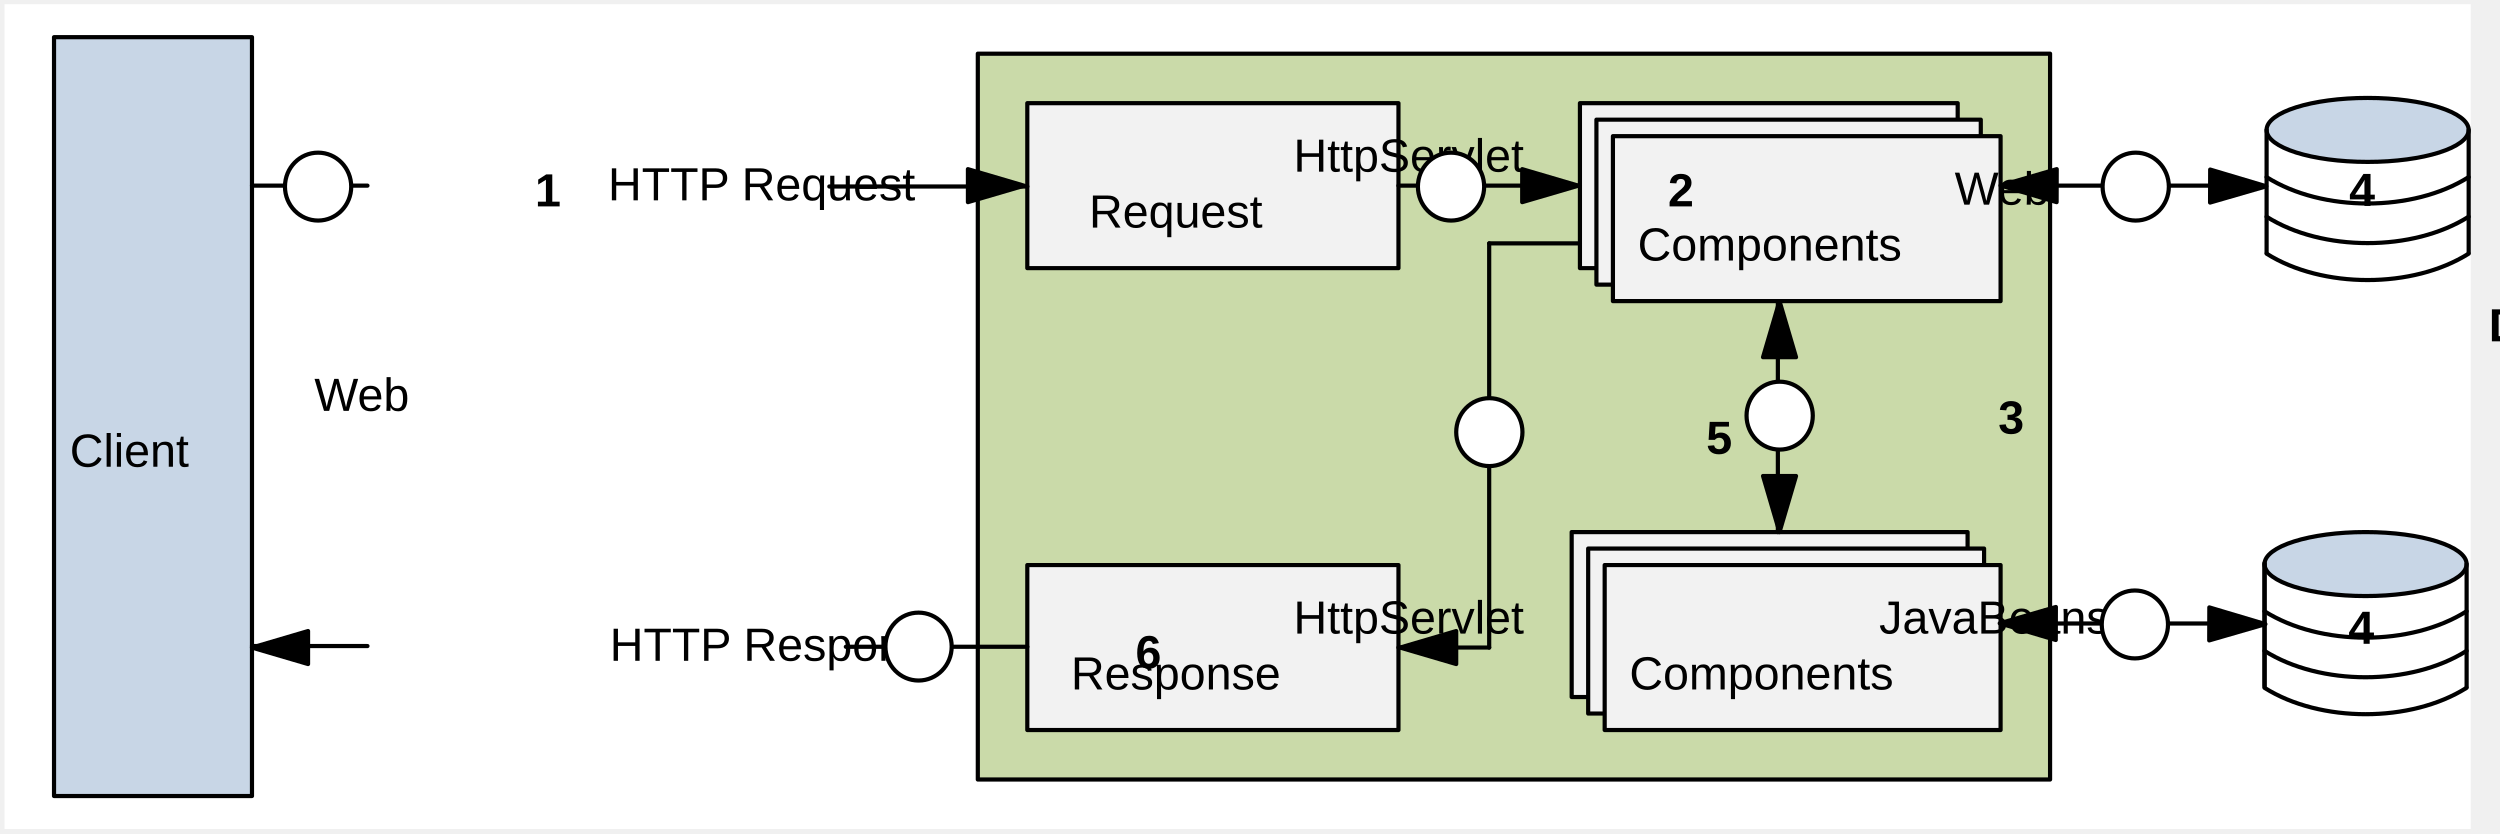
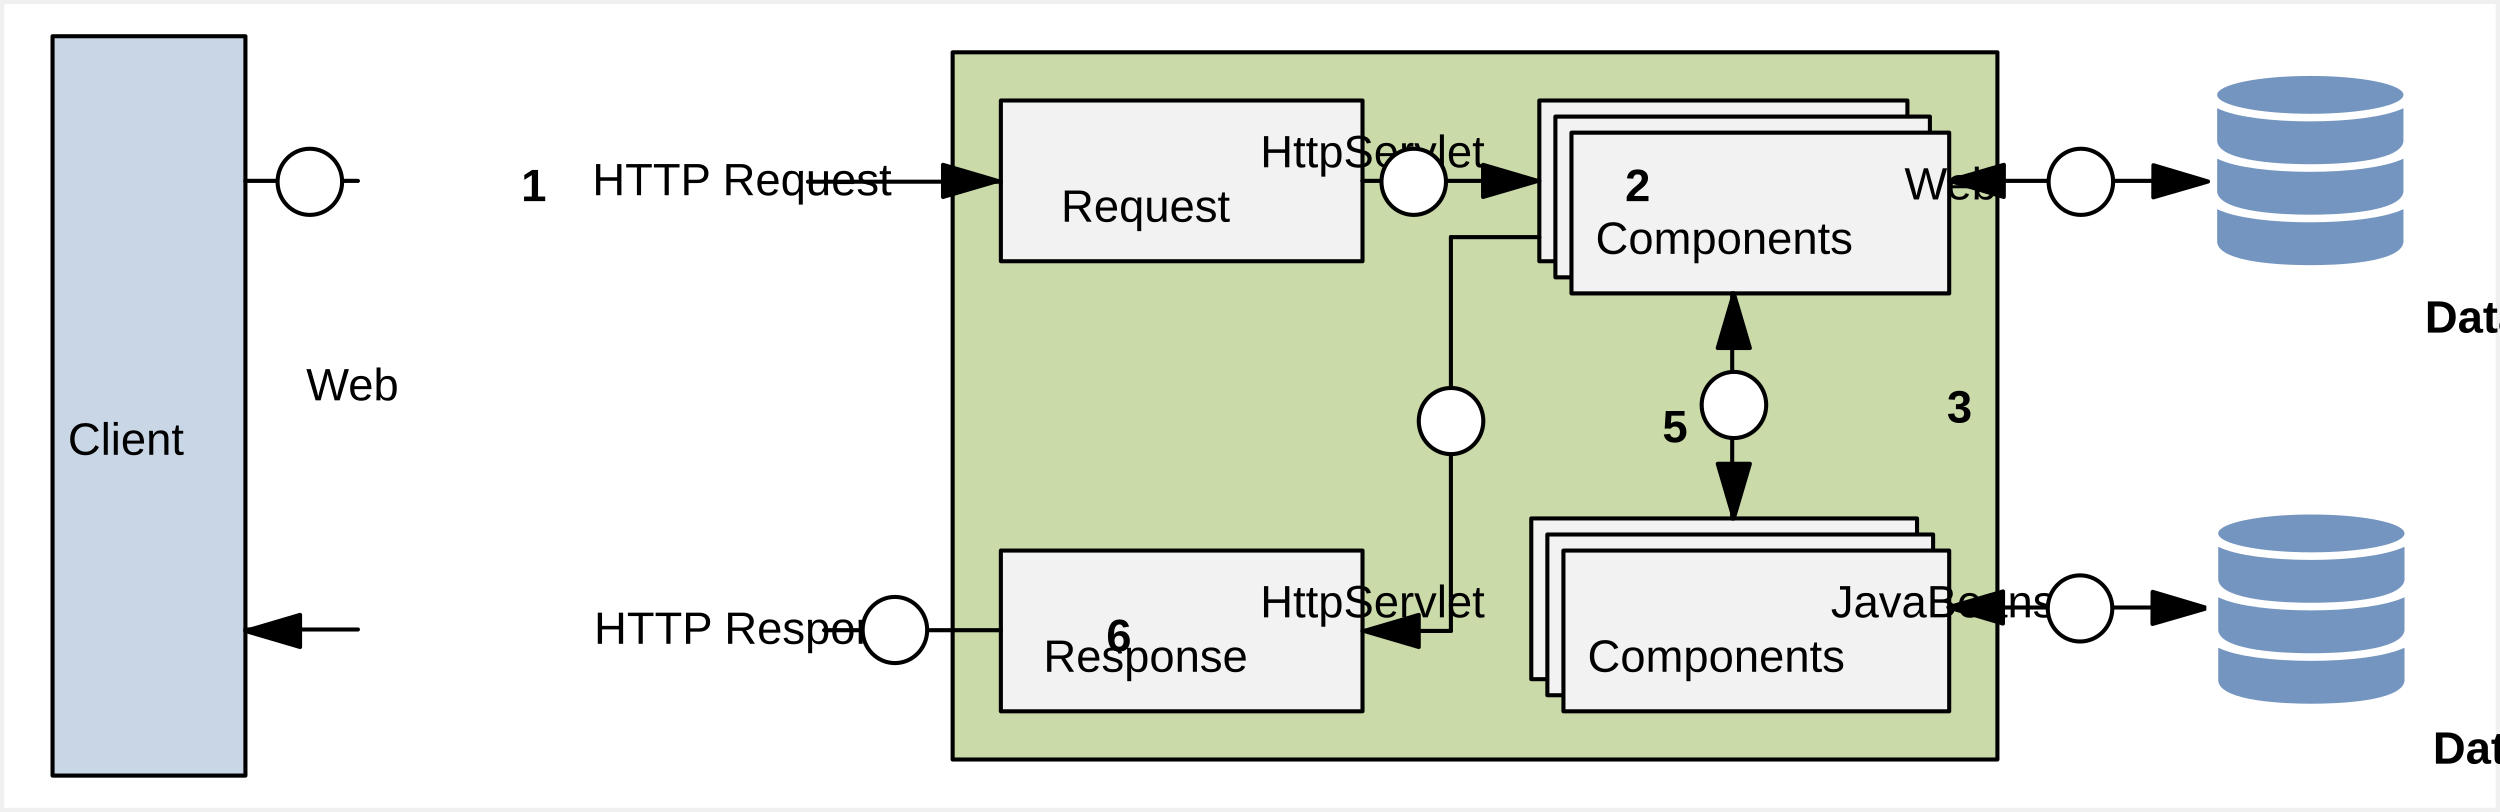
- <svg xmlns="http://www.w3.org/2000/svg" xmlns:ns1="http://schemas.microsoft.com/visio/2003/SVGExtensions/" width="5.965in" height="1.988in" viewBox="0 0 429.471 143.172" xml:space="preserve" color-interpolation-filters="sRGB" class="st12">
+ <svg xmlns="http://www.w3.org/2000/svg" xmlns:ns1="http://schemas.microsoft.com/visio/2003/SVGExtensions/" width="6.122in" height="1.988in" viewBox="0 0 440.81 143.172" xml:space="preserve" color-interpolation-filters="sRGB" class="st14">
  <ns1:documentProperties ns1:langID="1040" ns1:metric="true" ns1:viewMarkup="false">
    <ns1:userDefs>
+       <ns1:ud ns1:nameU="MBSAAvail" ns1:prompt="" ns1:val="VT0(2):26" />
+       <ns1:ud ns1:nameU="MBSAAddinEnabled" ns1:prompt="" ns1:val="VT0(2):26" />
      <ns1:ud ns1:nameU="MBSAAddinOutlineVisible" ns1:prompt="" ns1:val="VT0(1):26" />
    </ns1:userDefs>
  </ns1:documentProperties>
  <style type="text/css">
	
		.st1 {fill:#ffffff;stroke:none;stroke-linecap:round;stroke-linejoin:round;stroke-width:0.72}
		.st2 {fill:#cadaa9;stroke:#000000;stroke-linecap:round;stroke-linejoin:round;stroke-width:0.72}
		.st3 {fill:#f2f2f2;stroke:#000000;stroke-linecap:round;stroke-linejoin:round;stroke-width:0.72}
		.st4 {fill:#c8d6e6;stroke:#000000;stroke-linecap:round;stroke-linejoin:round;stroke-width:0.72}
		.st5 {stroke:#000000;stroke-linecap:round;stroke-linejoin:round;stroke-width:0.72}
		.st6 {fill:none;stroke:none;stroke-linecap:round;stroke-linejoin:round;stroke-width:0.72}
		.st7 {fill:#000000;font-family:Arial;font-size:0.667em}
		.st8 {font-size:1em}
		.st9 {fill:#000000;font-family:Arial;font-size:0.667em;font-weight:bold}
		.st10 {fill:#ffffff;stroke:#000000;stroke-linecap:round;stroke-linejoin:round;stroke-width:0.72}
		.st11 {fill:#000000;stroke:#000000;stroke-linecap:round;stroke-linejoin:round;stroke-width:0.72}
- 		.st12 {fill:none;fill-rule:evenodd;font-size:12;overflow:visible;stroke-linecap:square;stroke-miterlimit:3}
+ 		.st12 {fill:#ffffff;stroke:none;stroke-linecap:butt;stroke-width:0.75}
+ 		.st13 {fill:#7395bf;stroke:none;stroke-linecap:butt;stroke-width:0.75}
+ 		.st14 {fill:none;fill-rule:evenodd;font-size:12;overflow:visible;stroke-linecap:square;stroke-miterlimit:3}
	
	</style>
  <g ns1:mID="0" ns1:index="1" ns1:groupContext="foregroundPage">
    <ns1:pageProperties ns1:drawingScale="0.0393701" ns1:pageScale="0.0393701" ns1:drawingUnits="24" ns1:shadowOffsetX="8.50394" ns1:shadowOffsetY="-8.50394" />
+     <ns1:layer ns1:name="symbols" ns1:index="0" />
    <g id="shape35-1" ns1:mID="35" ns1:groupContext="shape" transform="translate(0.72,-0.72)">
-       <rect x="0" y="1.44" width="423.78" height="141.732" class="st1" />
+       <rect x="0" y="1.44" width="439.37" height="141.732" class="st1" />
    </g>
    <g id="shape28-3" ns1:mID="28" ns1:groupContext="shape" transform="translate(167.964,-9.22394)">
      <rect x="0" y="18.448" width="184.252" height="124.724" class="st2" />
    </g>
    <g id="shape9-5" ns1:mID="9" ns1:groupContext="shape" transform="translate(271.429,-97.098)">
      <rect x="0" y="114.826" width="64.913" height="28.346" class="st3" />
    </g>
    <g id="shape8-7" ns1:mID="8" ns1:groupContext="shape" transform="translate(274.263,-94.2633)">
      <rect x="0" y="114.826" width="66.047" height="28.346" class="st3" />
    </g>
    <g id="shape483-9" ns1:mID="483" ns1:groupContext="shape" transform="translate(-99.9326,136.783) rotate(-90)">
      <rect x="0" y="109.157" width="130.394" height="34.016" class="st4" />
    </g>
    <g id="shape2-11" ns1:mID="2" ns1:groupContext="shape" transform="translate(63.0822,-111.271) scale(-1,1)">
      <path d="M0 143.17 L19.84 143.17" class="st5" />
    </g>
    <g id="shape1-14" ns1:mID="1" ns1:groupContext="shape" transform="translate(6.74362,-6.38929)">
      <ns1:textBlock ns1:margins="rect(4,4,4,4)" ns1:tabSpace="42.5197" />
      <ns1:textRect cx="15.413" cy="79.393" width="30.83" height="127.559" />
      <rect x="0" y="15.613" width="30.827" height="127.559" class="st6" />
      <text x="7.19" y="76.99" class="st7" ns1:langID="1040">
        <ns1:paragraph ns1:horizAlign="1" />
        <ns1:tabList />Web<ns1:newlineChar />
        <tspan x="5.19" dy="1.2em" class="st8">Client</tspan>
      </text>
    </g>
    <g id="shape3-18" ns1:mID="3" ns1:groupContext="shape" transform="translate(176.468,-97.098)">
      <rect x="0" y="114.826" width="63.779" height="28.346" class="st3" />
    </g>
    <g id="shape484-20" ns1:mID="484" ns1:groupContext="shape" transform="translate(175.051,-97.098)">
      <ns1:textBlock ns1:margins="rect(4,4,4,4)" ns1:tabSpace="42.5197" />
      <ns1:textRect cx="26.929" cy="128.999" width="53.86" height="28.346" />
      <rect x="0" y="114.826" width="53.858" height="28.346" class="st6" />
      <text x="7.14" y="126.6" class="st7" ns1:langID="1040">
        <ns1:paragraph ns1:horizAlign="1" />
        <ns1:tabList />HttpServlet<ns1:newlineChar />
        <tspan x="12.03" dy="1.2em" class="st8">Request</tspan>
      </text>
    </g>
    <g id="shape4-24" ns1:mID="4" ns1:groupContext="shape" transform="translate(176.468,-17.7279)">
      <rect x="0" y="114.826" width="63.779" height="28.346" class="st3" />
    </g>
    <g id="shape5-26" ns1:mID="5" ns1:groupContext="shape" transform="translate(175.051,-17.7279)">
      <ns1:textBlock ns1:margins="rect(4,4,4,4)" ns1:tabSpace="42.5197" />
      <ns1:textRect cx="26.929" cy="128.999" width="53.86" height="28.346" />
      <rect x="0" y="114.826" width="53.858" height="28.346" class="st6" />
      <text x="7.14" y="126.6" class="st7" ns1:langID="1040">
        <ns1:paragraph ns1:horizAlign="1" />
        <ns1:tabList />HttpServlet<ns1:newlineChar />
        <tspan x="8.92" dy="1.2em" class="st8">Response</tspan>
      </text>
    </g>
    <g id="shape6-30" ns1:mID="6" ns1:groupContext="shape" transform="translate(277.098,-91.4287)">
      <rect x="0" y="114.826" width="66.614" height="28.346" class="st3" />
    </g>
    <g id="shape7-32" ns1:mID="7" ns1:groupContext="shape" transform="translate(277.098,-91.4287)">
      <ns1:textBlock ns1:margins="rect(4,4,4,4)" ns1:tabSpace="42.5197" />
      <ns1:textRect cx="26.929" cy="128.999" width="53.86" height="28.346" />
      <rect x="0" y="114.826" width="53.858" height="28.346" class="st6" />
      <text x="18.7" y="126.6" class="st7" ns1:langID="1040">
        <ns1:paragraph ns1:horizAlign="1" />
        <ns1:tabList />Web <tspan x="4.25" dy="1.2em" class="st8">Components</tspan>
      </text>
    </g>
    <g id="shape10-36" ns1:mID="10" ns1:groupContext="shape" transform="translate(270.011,-23.3972)">
      <rect x="0" y="114.826" width="68.031" height="28.346" class="st3" />
    </g>
    <g id="shape11-38" ns1:mID="11" ns1:groupContext="shape" transform="translate(272.846,-20.5625)">
      <rect x="0" y="114.826" width="68.031" height="28.346" class="st3" />
    </g>
    <g id="shape12-40" ns1:mID="12" ns1:groupContext="shape" transform="translate(275.681,-17.7279)">
      <rect x="0" y="114.826" width="68.031" height="28.346" class="st3" />
    </g>
    <g id="shape13-42" ns1:mID="13" ns1:groupContext="shape" transform="translate(275.681,-17.7279)">
      <ns1:textBlock ns1:margins="rect(4,4,4,4)" ns1:tabSpace="42.5197" />
      <ns1:textRect cx="26.929" cy="128.999" width="53.86" height="28.346" />
      <rect x="0" y="114.826" width="53.858" height="28.346" class="st6" />
      <text x="7.14" y="126.6" class="st7" ns1:langID="1040">
        <ns1:paragraph ns1:horizAlign="1" />
        <ns1:tabList />JavaBeans <tspan x="4.25" dy="1.2em" class="st8">Components</tspan>
      </text>
    </g>
-     <g id="shape14-46" ns1:mID="14" ns1:groupContext="shape" transform="translate(389.421,-115.351)">
-       <ellipse cx="17.362" cy="137.675" rx="17.362" ry="5.497" class="st4" />
-     </g>
-     <g id="shape15-48" ns1:mID="15" ns1:groupContext="shape" transform="translate(389.421,-108.205)">
-       <path d="M-0 138.64 A24.554 15.485 0 0 0 34.72 138.64" class="st5" />
-     </g>
-     <g id="shape16-51" ns1:mID="16" ns1:groupContext="shape" transform="translate(389.421,-101.401)">
-       <path d="M-0 138.64 A24.554 15.485 0 0 0 34.72 138.64" class="st5" />
-     </g>
-     <g id="shape17-54" ns1:mID="17" ns1:groupContext="shape" transform="translate(389.421,-95.0519)">
-       <path d="M-0 138.64 A24.554 15.485 0 0 0 34.72 138.64" class="st5" />
-     </g>
-     <g id="shape18-57" ns1:mID="18" ns1:groupContext="shape" transform="translate(567.317,43.4338) rotate(90) scale(-1,1)">
-       <path d="M0 143.17 L21.11 143.17" class="st5" />
-     </g>
-     <g id="shape19-60" ns1:mID="19" ns1:groupContext="shape" transform="translate(532.593,43.4338) rotate(90) scale(-1,1)">
-       <path d="M0 143.17 L21.11 143.17" class="st5" />
-     </g>
-     <g id="shape20-63" ns1:mID="20" ns1:groupContext="shape" transform="translate(383.397,-77.2554)">
+     <g id="shape20-46" ns1:mID="20" ns1:groupContext="shape" transform="translate(383.397,-77.2554)">
      <ns1:textBlock ns1:margins="rect(4,4,4,4)" ns1:tabSpace="42.5197" />
      <ns1:textRect cx="21.968" cy="133.509" width="43.94" height="19.327" />
      <rect x="0" y="123.845" width="43.937" height="19.327" class="st6" />
      <text x="4.18" y="135.91" class="st9" ns1:langID="1040">
        <ns1:paragraph ns1:horizAlign="1" />
        <ns1:tabList />Database</text>
    </g>
-     <g id="shape21-66" ns1:mID="21" ns1:groupContext="shape" transform="translate(389.066,-40.7486)">
-       <ellipse cx="17.362" cy="137.675" rx="17.362" ry="5.497" class="st4" />
-     </g>
-     <g id="shape22-68" ns1:mID="22" ns1:groupContext="shape" transform="translate(389.066,-33.6019)">
-       <path d="M-0 138.64 A24.554 15.485 0 0 0 34.72 138.64" class="st5" />
-     </g>
-     <g id="shape23-71" ns1:mID="23" ns1:groupContext="shape" transform="translate(389.066,-26.7987)">
-       <path d="M-0 138.64 A24.554 15.485 0 0 0 34.72 138.64" class="st5" />
-     </g>
-     <g id="shape24-74" ns1:mID="24" ns1:groupContext="shape" transform="translate(389.066,-20.4491)">
-       <path d="M-0 138.64 A24.554 15.485 0 0 0 34.72 138.64" class="st5" />
-     </g>
-     <g id="shape25-77" ns1:mID="25" ns1:groupContext="shape" transform="translate(566.963,118.037) rotate(90) scale(-1,1)">
-       <path d="M0 143.17 L21.11 143.17" class="st5" />
-     </g>
-     <g id="shape26-80" ns1:mID="26" ns1:groupContext="shape" transform="translate(532.239,118.037) rotate(90) scale(-1,1)">
-       <path d="M0 143.17 L21.11 143.17" class="st5" />
-     </g>
-     <g id="shape27-83" ns1:mID="27" ns1:groupContext="shape" transform="translate(384.814,-1.23539)">
+     <g id="shape27-49" ns1:mID="27" ns1:groupContext="shape" transform="translate(384.814,-1.23539)">
      <ns1:textBlock ns1:margins="rect(4,4,4,4)" ns1:tabSpace="42.5197" />
      <ns1:textRect cx="21.968" cy="133.509" width="43.94" height="19.327" />
      <rect x="0" y="123.845" width="43.937" height="19.327" class="st6" />
      <text x="4.18" y="135.91" class="st9" ns1:langID="1040">
        <ns1:paragraph ns1:horizAlign="1" />
        <ns1:tabList />Database</text>
    </g>
-     <g id="shape30-86" ns1:mID="30" ns1:groupContext="shape" transform="translate(48.909,-105.272)">
-       <ellipse cx="5.692" cy="137.338" rx="5.692" ry="5.834" class="st10" />
-     </g>
-     <g id="shape31-88" ns1:mID="31" ns1:groupContext="shape" transform="translate(47.8514,-105.602)">
+     <g id="shape30-52" ns1:mID="30" ns1:groupContext="shape" transform="translate(48.909,-105.272)">
+       <ellipse cx="5.692" cy="137.338" rx="5.692" ry="5.834" class="st10" />
+     </g>
+     <g id="shape31-54" ns1:mID="31" ns1:groupContext="shape" transform="translate(47.8514,-105.602)">
      <ns1:textBlock ns1:margins="rect(4,4,4,4)" />
      <ns1:textRect cx="4.497" cy="138.675" width="9" height="8.995" />
      <rect x="0" y="134.178" width="8.995" height="8.995" class="st6" />
      <text x="4" y="141.07" class="st9" ns1:langID="1040">
        <ns1:paragraph ns1:spBefore="5" ns1:spAfter="5" ns1:bulletSize="0.166667" />
        <ns1:tabList />1</text>
    </g>
-     <g id="shape42-91" ns1:mID="42" ns1:groupContext="shape" transform="translate(60.2476,-102.512)">
+     <g id="shape42-57" ns1:mID="42" ns1:groupContext="shape" transform="translate(60.2476,-102.512)">
      <ns1:textBlock ns1:margins="rect(4,4,4,4)" ns1:tabSpace="42.5197" />
      <ns1:textRect cx="30.6" cy="134.541" width="61.21" height="17.263" />
      <rect x="0" y="125.909" width="61.2" height="17.263" class="st6" />
      <text x="4.15" y="136.94" class="st7" ns1:langID="1040">
        <ns1:paragraph ns1:horizAlign="1" />
        <ns1:tabList />HTTP Request</text>
    </g>
-     <g id="shape43-94" ns1:mID="43" ns1:groupContext="shape" transform="translate(63.0822,-32.1562) scale(-1,1)">
+     <g id="shape43-60" ns1:mID="43" ns1:groupContext="shape" transform="translate(63.0822,-32.1562) scale(-1,1)">
      <path d="M0 143.17 L19.84 143.17" class="st5" />
    </g>
-     <g id="shape44-97" ns1:mID="44" ns1:groupContext="shape" transform="translate(60.2476,-23.3972)">
+     <g id="shape44-63" ns1:mID="44" ns1:groupContext="shape" transform="translate(60.2476,-23.3972)">
      <ns1:textBlock ns1:margins="rect(4,4,4,4)" ns1:tabSpace="42.5197" />
      <ns1:textRect cx="34.016" cy="134.541" width="68.04" height="17.263" />
      <rect x="0" y="125.909" width="68.031" height="17.263" class="st6" />
      <text x="4.45" y="136.94" class="st7" ns1:langID="1040">
        <ns1:paragraph ns1:horizAlign="1" />
        <ns1:tabList />HTTP Response</text>
    </g>
-     <g id="shape45-100" ns1:mID="45" ns1:groupContext="shape" transform="translate(176.468,-32.0287) scale(-1,1)">
+     <g id="shape45-66" ns1:mID="45" ns1:groupContext="shape" transform="translate(176.468,-32.0287) scale(-1,1)">
      <path d="M0 143.17 L31.18 143.17" class="st5" />
    </g>
-     <g id="shape46-103" ns1:mID="46" ns1:groupContext="shape" transform="translate(176.468,-111.124) scale(-1,1)">
+     <g id="shape46-69" ns1:mID="46" ns1:groupContext="shape" transform="translate(176.468,-111.124) scale(-1,1)">
      <path d="M0 143.17 L34.02 143.17" class="st5" />
    </g>
-     <g id="shape47-106" ns1:mID="47" ns1:groupContext="shape" transform="translate(271.429,-111.271) scale(-1,1)">
+     <g id="shape47-72" ns1:mID="47" ns1:groupContext="shape" transform="translate(271.429,-111.271) scale(-1,1)">
      <path d="M0 143.17 L31.18 143.17" class="st5" />
    </g>
-     <g id="shape48-109" ns1:mID="48" ns1:groupContext="shape" transform="translate(162.272,51.7436) rotate(-90) scale(-1,1)">
+     <g id="shape48-75" ns1:mID="48" ns1:groupContext="shape" transform="translate(162.272,51.7436) rotate(-90) scale(-1,1)">
      <ns1:textBlock ns1:margins="rect(4,4,4,4)" ns1:tabSpace="42.5197" />
      <path d="M0 143.17 L39.69 143.17" class="st5" />
    </g>
-     <g id="shape49-112" ns1:mID="49" ns1:groupContext="shape" transform="translate(380.563,-111.271) scale(-1,1)">
+     <g id="shape49-78" ns1:mID="49" ns1:groupContext="shape" transform="translate(380.563,-111.271) scale(-1,1)">
      <path d="M0 143.17 L36.67 143.17" class="st5" />
    </g>
-     <g id="shape52-115" ns1:mID="52" ns1:groupContext="shape" transform="translate(532.239,117.842) rotate(90) scale(-1,1)">
-       <path d="M0 143.17 L21.11 143.17" class="st5" />
-     </g>
-     <g id="shape56-118" ns1:mID="56" ns1:groupContext="shape" transform="translate(271.429,-101.35) scale(-1,1)">
+     <g id="shape56-81" ns1:mID="56" ns1:groupContext="shape" transform="translate(271.429,-101.35) scale(-1,1)">
      <path d="M0 143.17 L15.59 143.17" class="st5" />
    </g>
-     <g id="shape57-121" ns1:mID="57" ns1:groupContext="shape" transform="translate(112.666,41.8224) rotate(-90) scale(-1,1)">
+     <g id="shape57-84" ns1:mID="57" ns1:groupContext="shape" transform="translate(112.666,41.8224) rotate(-90) scale(-1,1)">
      <ns1:textBlock ns1:margins="rect(4,4,4,4)" ns1:tabSpace="42.5197" />
      <path d="M0 143.17 L69.45 143.17" class="st5" />
    </g>
-     <g id="shape58-124" ns1:mID="58" ns1:groupContext="shape" transform="translate(255.838,-31.9011) scale(-1,1)">
+     <g id="shape58-87" ns1:mID="58" ns1:groupContext="shape" transform="translate(255.838,-31.9011) scale(-1,1)">
      <path d="M0 143.17 L15.59 143.17" class="st5" />
    </g>
-     <g id="shape36-127" ns1:mID="36" ns1:groupContext="shape" transform="translate(152.09,-26.2318)">
-       <ellipse cx="5.692" cy="137.338" rx="5.692" ry="5.834" class="st10" />
-     </g>
-     <g id="shape39-129" ns1:mID="39" ns1:groupContext="shape" transform="translate(151.033,-26.2318)">
+     <g id="shape36-90" ns1:mID="36" ns1:groupContext="shape" transform="translate(152.09,-26.2318)">
+       <ellipse cx="5.692" cy="137.338" rx="5.692" ry="5.834" class="st10" />
+     </g>
+     <g id="shape39-92" ns1:mID="39" ns1:groupContext="shape" transform="translate(151.033,-26.2318)">
      <ns1:textBlock ns1:margins="rect(4,4,4,4)" />
      <ns1:textRect cx="4.497" cy="138.675" width="9" height="8.995" />
      <rect x="0" y="134.178" width="8.995" height="8.995" class="st6" />
      <text x="4" y="141.07" class="st9" ns1:langID="1040">
        <ns1:paragraph ns1:spBefore="5" ns1:spAfter="5" ns1:bulletSize="0.166667" />
        <ns1:tabList />6</text>
    </g>
-     <g id="shape37-132" ns1:mID="37" ns1:groupContext="shape" transform="translate(250.169,-63.0822)">
-       <ellipse cx="5.692" cy="137.338" rx="5.692" ry="5.834" class="st10" />
-     </g>
-     <g id="shape41-134" ns1:mID="41" ns1:groupContext="shape" transform="translate(249.111,-63.0822)">
+     <g id="shape37-95" ns1:mID="37" ns1:groupContext="shape" transform="translate(250.169,-63.0822)">
+       <ellipse cx="5.692" cy="137.338" rx="5.692" ry="5.834" class="st10" />
+     </g>
+     <g id="shape41-97" ns1:mID="41" ns1:groupContext="shape" transform="translate(249.111,-63.0822)">
      <ns1:textBlock ns1:margins="rect(4,4,4,4)" />
      <ns1:textRect cx="4.497" cy="138.675" width="9" height="8.995" />
      <rect x="0" y="134.178" width="8.995" height="8.995" class="st6" />
      <text x="4" y="141.07" class="st9" ns1:langID="1040">
        <ns1:paragraph ns1:spBefore="5" ns1:spAfter="5" ns1:bulletSize="0.166667" />
        <ns1:tabList />5</text>
    </g>
-     <g id="shape29-137" ns1:mID="29" ns1:groupContext="shape" transform="translate(300.059,-65.9169)">
-       <ellipse cx="5.692" cy="137.338" rx="5.692" ry="5.834" class="st10" />
-     </g>
-     <g id="shape32-139" ns1:mID="32" ns1:groupContext="shape" transform="translate(299.285,-66.5601)">
+     <g id="shape29-100" ns1:mID="29" ns1:groupContext="shape" transform="translate(300.059,-65.9169)">
+       <ellipse cx="5.692" cy="137.338" rx="5.692" ry="5.834" class="st10" />
+     </g>
+     <g id="shape32-102" ns1:mID="32" ns1:groupContext="shape" transform="translate(299.285,-66.5601)">
      <ns1:textBlock ns1:margins="rect(4,4,4,4)" />
      <ns1:textRect cx="4.497" cy="138.675" width="9" height="8.995" />
      <rect x="0" y="134.178" width="8.995" height="8.995" class="st6" />
      <text x="4" y="141.07" class="st9" ns1:langID="1040">
        <ns1:paragraph ns1:spBefore="5" ns1:spAfter="5" ns1:bulletSize="0.166667" />
        <ns1:tabList />3</text>
    </g>
-     <g id="shape33-142" ns1:mID="33" ns1:groupContext="shape" transform="translate(243.588,-105.272)">
-       <ellipse cx="5.692" cy="137.338" rx="5.692" ry="5.834" class="st10" />
-     </g>
-     <g id="shape34-144" ns1:mID="34" ns1:groupContext="shape" transform="translate(242.531,-105.602)">
+     <g id="shape33-105" ns1:mID="33" ns1:groupContext="shape" transform="translate(243.588,-105.272)">
+       <ellipse cx="5.692" cy="137.338" rx="5.692" ry="5.834" class="st10" />
+     </g>
+     <g id="shape34-107" ns1:mID="34" ns1:groupContext="shape" transform="translate(242.531,-105.602)">
      <ns1:textBlock ns1:margins="rect(4,4,4,4)" />
      <ns1:textRect cx="4.497" cy="138.675" width="9" height="8.995" />
      <rect x="0" y="134.178" width="8.995" height="8.995" class="st6" />
      <text x="4" y="141.07" class="st9" ns1:langID="1040">
        <ns1:paragraph ns1:spBefore="5" ns1:spAfter="5" ns1:bulletSize="0.166667" />
        <ns1:tabList />2</text>
    </g>
-     <g id="shape38-147" ns1:mID="38" ns1:groupContext="shape" transform="translate(361.241,-105.272)">
-       <ellipse cx="5.692" cy="137.338" rx="5.692" ry="5.834" class="st10" />
-     </g>
-     <g id="shape51-149" ns1:mID="51" ns1:groupContext="shape" transform="translate(359.586,-105.678)">
+     <g id="shape38-110" ns1:mID="38" ns1:groupContext="shape" transform="translate(361.241,-105.272)">
+       <ellipse cx="5.692" cy="137.338" rx="5.692" ry="5.834" class="st10" />
+     </g>
+     <g id="shape51-112" ns1:mID="51" ns1:groupContext="shape" transform="translate(359.586,-105.678)">
      <ns1:textBlock ns1:margins="rect(4,4,4,4)" />
      <ns1:textRect cx="4.497" cy="138.675" width="9" height="8.995" />
      <rect x="0" y="134.178" width="8.995" height="8.995" class="st6" />
      <text x="4" y="141.07" class="st9" ns1:langID="1040">
        <ns1:paragraph ns1:spBefore="5" ns1:spAfter="5" ns1:bulletSize="0.166667" />
        <ns1:tabList />4</text>
    </g>
-     <g id="shape50-152" ns1:mID="50" ns1:groupContext="shape" transform="translate(106.997,114.106) rotate(-90)">
-       <path d="M5.67 143.17 L0 143.17 L2.83 133.53 L5.67 143.17 Z" class="st11" />
-     </g>
-     <g id="shape54-154" ns1:mID="54" ns1:groupContext="shape" transform="translate(-90.2948,114.106) rotate(-90)">
-       <path d="M5.67 143.17 L0 143.17 L2.83 133.53 L5.67 143.17 Z" class="st11" />
-     </g>
-     <g id="shape59-156" ns1:mID="59" ns1:groupContext="shape" transform="translate(309.436,34.7357) rotate(90) scale(-1,1)">
-       <path d="M5.67 143.17 L0 143.17 L2.83 133.53 L5.67 143.17 Z" class="st11" />
-     </g>
-     <g id="shape60-158" ns1:mID="60" ns1:groupContext="shape" transform="translate(404.68,34.7357) rotate(90) scale(-1,1)">
-       <path d="M5.67 143.17 L0 143.17 L2.83 133.53 L5.67 143.17 Z" class="st11" />
-     </g>
-     <g id="shape61-160" ns1:mID="61" ns1:groupContext="shape" transform="translate(302.893,-81.7909)">
-       <path d="M5.67 143.17 L0 143.17 L2.83 133.53 L5.67 143.17 Z" class="st11" />
-     </g>
-     <g id="shape62-162" ns1:mID="62" ns1:groupContext="shape" transform="translate(302.893,224.963) scale(1,-1)">
-       <path d="M5.67 143.17 L0 143.17 L2.83 133.53 L5.67 143.17 Z" class="st11" />
-     </g>
-     <g id="shape63-164" ns1:mID="63" ns1:groupContext="shape" transform="translate(210.169,34.2359) rotate(-89.8)">
-       <path d="M5.67 143.17 L0 143.17 L2.83 133.53 L5.67 143.17 Z" class="st11" />
-     </g>
-     <g id="shape64-166" ns1:mID="64" ns1:groupContext="shape" transform="translate(522.879,35.3067) rotate(-89.8) scale(1,-1)">
-       <path d="M5.67 143.17 L0 143.17 L2.83 133.53 L5.67 143.17 Z" class="st11" />
-     </g>
-     <g id="shape40-168" ns1:mID="40" ns1:groupContext="shape" transform="translate(380.418,-36.0346) scale(-1,1)">
+     <g id="shape50-115" ns1:mID="50" ns1:groupContext="shape" transform="translate(106.997,114.106) rotate(-90)">
+       <path d="M5.67 143.17 L0 143.17 L2.83 133.53 L5.67 143.17 Z" class="st11" />
+     </g>
+     <g id="shape54-117" ns1:mID="54" ns1:groupContext="shape" transform="translate(-90.2948,114.106) rotate(-90)">
+       <path d="M5.67 143.17 L0 143.17 L2.83 133.53 L5.67 143.17 Z" class="st11" />
+     </g>
+     <g id="shape59-119" ns1:mID="59" ns1:groupContext="shape" transform="translate(309.436,34.7357) rotate(90) scale(-1,1)">
+       <path d="M5.67 143.17 L0 143.17 L2.83 133.53 L5.67 143.17 Z" class="st11" />
+     </g>
+     <g id="shape60-121" ns1:mID="60" ns1:groupContext="shape" transform="translate(404.68,34.7357) rotate(90) scale(-1,1)">
+       <path d="M5.67 143.17 L0 143.17 L2.83 133.53 L5.67 143.17 Z" class="st11" />
+     </g>
+     <g id="shape61-123" ns1:mID="61" ns1:groupContext="shape" transform="translate(302.893,-81.7909)">
+       <path d="M5.67 143.17 L0 143.17 L2.83 133.53 L5.67 143.17 Z" class="st11" />
+     </g>
+     <g id="shape62-125" ns1:mID="62" ns1:groupContext="shape" transform="translate(302.893,224.963) scale(1,-1)">
+       <path d="M5.67 143.17 L0 143.17 L2.83 133.53 L5.67 143.17 Z" class="st11" />
+     </g>
+     <g id="shape63-127" ns1:mID="63" ns1:groupContext="shape" transform="translate(210.169,34.2359) rotate(-89.8)">
+       <path d="M5.67 143.17 L0 143.17 L2.83 133.53 L5.67 143.17 Z" class="st11" />
+     </g>
+     <g id="shape40-129" ns1:mID="40" ns1:groupContext="shape" transform="translate(380.418,-36.0346) scale(-1,1)">
      <path d="M0 143.17 L36.67 143.17" class="st5" />
    </g>
-     <g id="shape53-171" ns1:mID="53" ns1:groupContext="shape" transform="translate(361.097,-30.0353)">
-       <ellipse cx="5.692" cy="137.338" rx="5.692" ry="5.834" class="st10" />
-     </g>
-     <g id="shape55-173" ns1:mID="55" ns1:groupContext="shape" transform="translate(359.442,-30.4417)">
+     <g id="shape53-132" ns1:mID="53" ns1:groupContext="shape" transform="translate(361.097,-30.0353)">
+       <ellipse cx="5.692" cy="137.338" rx="5.692" ry="5.834" class="st10" />
+     </g>
+     <g id="shape55-134" ns1:mID="55" ns1:groupContext="shape" transform="translate(359.442,-30.4417)">
      <ns1:textBlock ns1:margins="rect(4,4,4,4)" />
      <ns1:textRect cx="4.497" cy="138.675" width="9" height="8.995" />
      <rect x="0" y="134.178" width="8.995" height="8.995" class="st6" />
      <text x="4" y="141.07" class="st9" ns1:langID="1040">
        <ns1:paragraph ns1:spBefore="5" ns1:spAfter="5" ns1:bulletSize="0.166667" />
        <ns1:tabList />4</text>
    </g>
-     <g id="shape65-176" ns1:mID="65" ns1:groupContext="shape" transform="translate(210.024,109.472) rotate(-89.8)">
-       <path d="M5.67 143.17 L0 143.17 L2.83 133.53 L5.67 143.17 Z" class="st11" />
-     </g>
-     <g id="shape66-178" ns1:mID="66" ns1:groupContext="shape" transform="translate(522.734,110.543) rotate(-89.8) scale(1,-1)">
-       <path d="M5.67 143.17 L0 143.17 L2.83 133.53 L5.67 143.17 Z" class="st11" />
+     <g id="shape65-137" ns1:mID="65" ns1:groupContext="shape" transform="translate(210.024,109.472) rotate(-89.8)">
+       <path d="M5.67 143.17 L0 143.17 L2.83 133.53 L5.67 143.17 Z" class="st11" />
+     </g>
+     <g id="shape66-139" ns1:mID="66" ns1:groupContext="shape" transform="translate(522.734,110.543) rotate(-89.8) scale(1,-1)">
+       <path d="M5.67 143.17 L0 143.17 L2.83 133.53 L5.67 143.17 Z" class="st11" />
+     </g>
+     <g id="group14-141" transform="translate(388.877,-95.0694)" ns1:mID="14" ns1:groupContext="group" ns1:layerMember="0">
+       <g id="group15-142" ns1:mID="15" ns1:groupContext="group" ns1:layerMember="0">
+         <g id="shape16-143" ns1:mID="16" ns1:groupContext="shape" ns1:layerMember="0">
+           <path d="M37.04 112.69 L37.04 111.8 C37.04 108.55 27.74 107.13 18.52 107.13 C9.29 107.13 0 108.55 0 111.8 L0          112.69 L0 136.99 L0 137.92 L0 137.97 C0.63 142.5 11.88 143.17 18.52 143.17 C25.16 143.17 36.41 142.5          37.04 137.97 L37.04 137.92 L37.04 136.94 L37.04 112.69 Z" class="st12" />
+         </g>
+         <g id="shape17-145" ns1:mID="17" ns1:groupContext="shape" ns1:layerMember="0" transform="translate(2.09657,-1.33497)">
+           <path d="M16.42 135.61 C9.85 135.61 3.28 134.9 0 133.29 L0 138.28 L0 139.17 C0.49 142.86 12.3 143.17 16.42 143.17          C20.55 143.17 32.29 142.86 32.85 139.17 L32.85 138.28 L32.85 133.29 C29.56 134.85 22.99 135.61 16.42          135.61 Z" class="st13" />
+         </g>
+         <g id="shape18-147" ns1:mID="18" ns1:groupContext="shape" ns1:layerMember="0" transform="translate(2.09657,-10.2348)">
+           <path d="M16.42 135.61 C9.85 135.61 3.28 134.9 0 133.29 L0 138.28 L0 139.17 C0.49 142.86 12.3 143.17 16.42 143.17          C20.55 143.17 32.29 142.86 32.85 139.17 L32.85 138.28 L32.85 133.29 C29.56 134.85 22.99 135.61 16.42          135.61 Z" class="st13" />
+         </g>
+         <g id="shape19-149" ns1:mID="19" ns1:groupContext="shape" ns1:layerMember="0" transform="translate(2.09657,-19.1346)">
+           <path d="M16.42 135.61 C9.85 135.61 3.28 134.9 0 133.29 L0 138.28 L0 139.17 C0.49 142.86 12.3 143.17 16.42 143.17          C20.55 143.17 32.29 142.86 32.85 139.17 L32.85 138.28 L32.85 133.29 C29.56 134.85 22.99 135.61 16.42          135.61 Z" class="st13" />
+         </g>
+         <g id="shape67-151" ns1:mID="67" ns1:groupContext="shape" ns1:layerMember="0" transform="translate(2.09657,-28.0344)">
+           <ellipse cx="16.423" cy="139.835" rx="16.423" ry="3.337" class="st13" />
+         </g>
+       </g>
+     </g>
+     <g id="shape64-153" ns1:mID="64" ns1:groupContext="shape" transform="translate(522.879,35.3067) rotate(-89.8) scale(1,-1)">
+       <path d="M5.67 143.17 L0 143.17 L2.83 133.53 L5.67 143.17 Z" class="st11" />
+     </g>
+     <g id="group21-155" transform="translate(389.066,-17.7279)" ns1:mID="21" ns1:groupContext="group" ns1:layerMember="0">
+       <g id="group22-156" ns1:mID="22" ns1:groupContext="group" ns1:layerMember="0">
+         <g id="shape23-157" ns1:mID="23" ns1:groupContext="shape" ns1:layerMember="0">
+           <path d="M37.04 112.69 L37.04 111.8 C37.04 108.55 27.74 107.13 18.52 107.13 C9.29 107.13 0 108.55 0 111.8 L0          112.69 L0 136.99 L0 137.92 L0 137.97 C0.63 142.5 11.88 143.17 18.52 143.17 C25.16 143.17 36.41 142.5          37.04 137.97 L37.04 137.92 L37.04 136.94 L37.04 112.69 Z" class="st12" />
+         </g>
+         <g id="shape24-159" ns1:mID="24" ns1:groupContext="shape" ns1:layerMember="0" transform="translate(2.09657,-1.33497)">
+           <path d="M16.42 135.61 C9.85 135.61 3.28 134.9 0 133.29 L0 138.28 L0 139.17 C0.49 142.86 12.3 143.17 16.42 143.17          C20.55 143.17 32.29 142.86 32.85 139.17 L32.85 138.28 L32.85 133.29 C29.56 134.85 22.99 135.61 16.42          135.61 Z" class="st13" />
+         </g>
+         <g id="shape25-161" ns1:mID="25" ns1:groupContext="shape" ns1:layerMember="0" transform="translate(2.09657,-10.2348)">
+           <path d="M16.42 135.61 C9.85 135.61 3.28 134.9 0 133.29 L0 138.28 L0 139.17 C0.49 142.86 12.3 143.17 16.42 143.17          C20.55 143.17 32.29 142.86 32.85 139.17 L32.85 138.28 L32.85 133.29 C29.56 134.85 22.99 135.61 16.42          135.61 Z" class="st13" />
+         </g>
+         <g id="shape26-163" ns1:mID="26" ns1:groupContext="shape" ns1:layerMember="0" transform="translate(2.09657,-19.1346)">
+           <path d="M16.42 135.61 C9.85 135.61 3.28 134.9 0 133.29 L0 138.28 L0 139.17 C0.49 142.86 12.3 143.17 16.42 143.17          C20.55 143.17 32.29 142.86 32.85 139.17 L32.85 138.28 L32.85 133.29 C29.56 134.85 22.99 135.61 16.42          135.61 Z" class="st13" />
+         </g>
+         <g id="shape52-165" ns1:mID="52" ns1:groupContext="shape" ns1:layerMember="0" transform="translate(2.09657,-28.0344)">
+           <ellipse cx="16.423" cy="139.835" rx="16.423" ry="3.337" class="st13" />
+         </g>
+       </g>
    </g>
  </g>
</svg>
